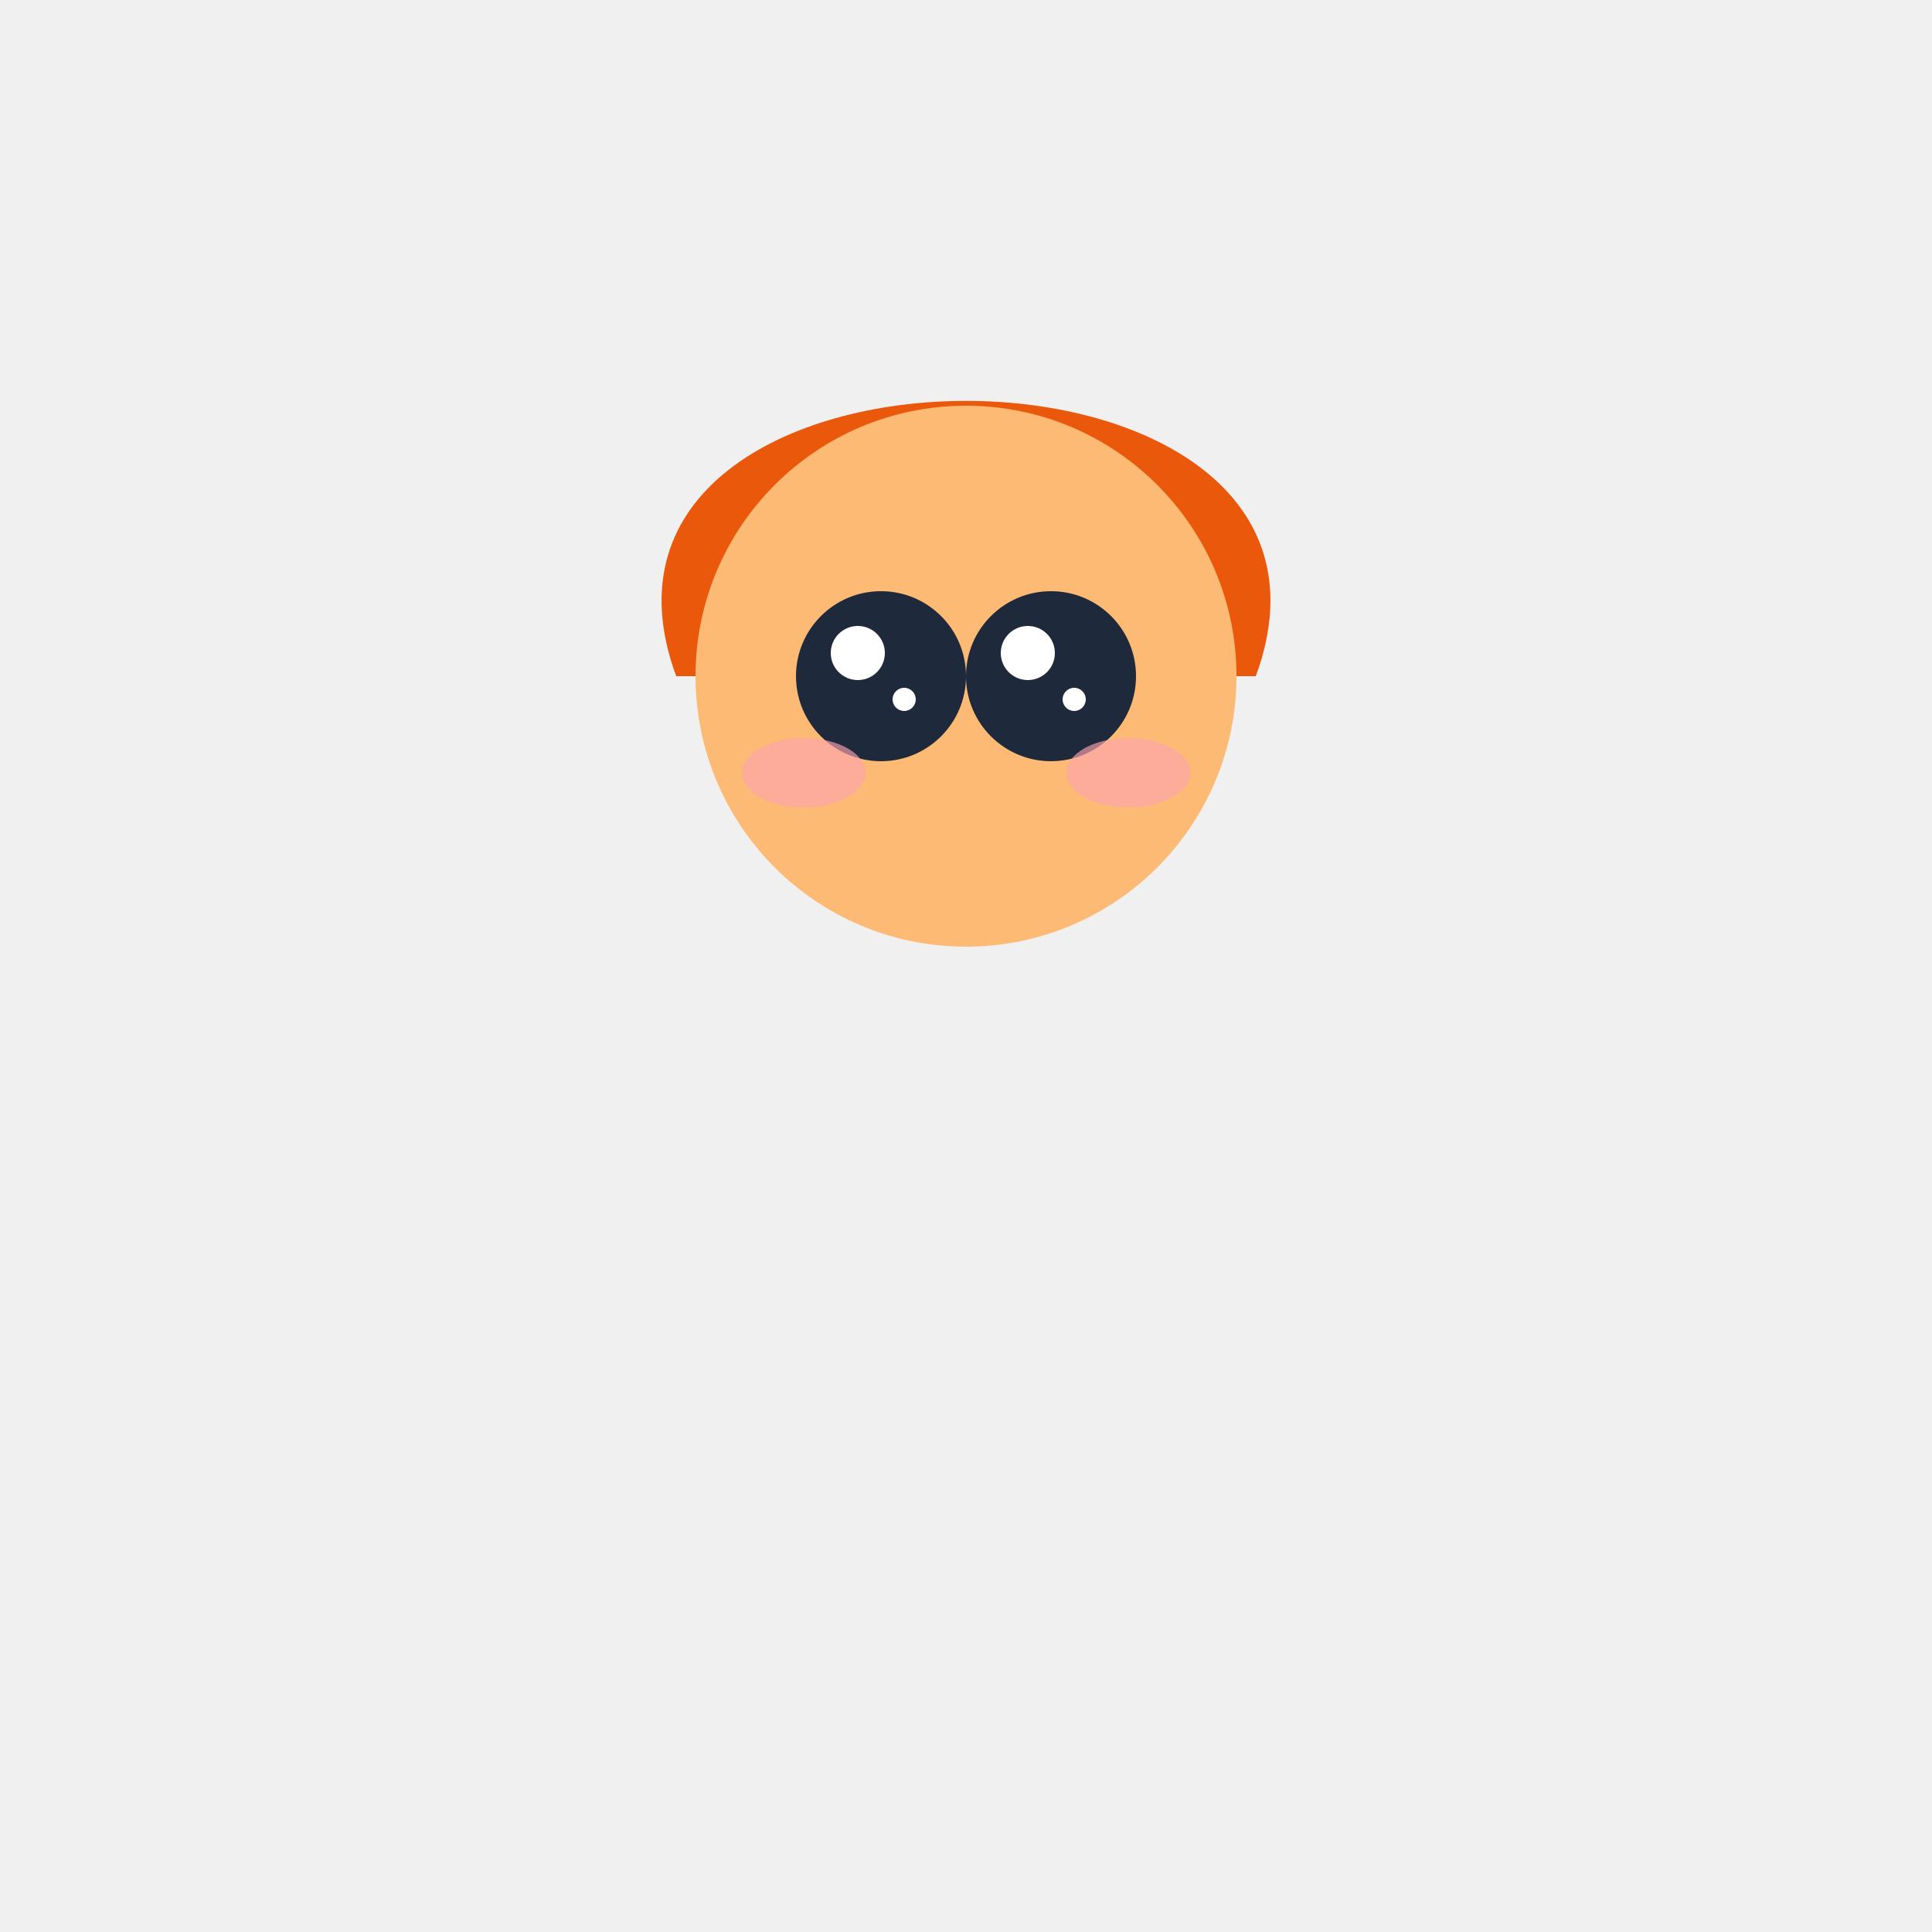
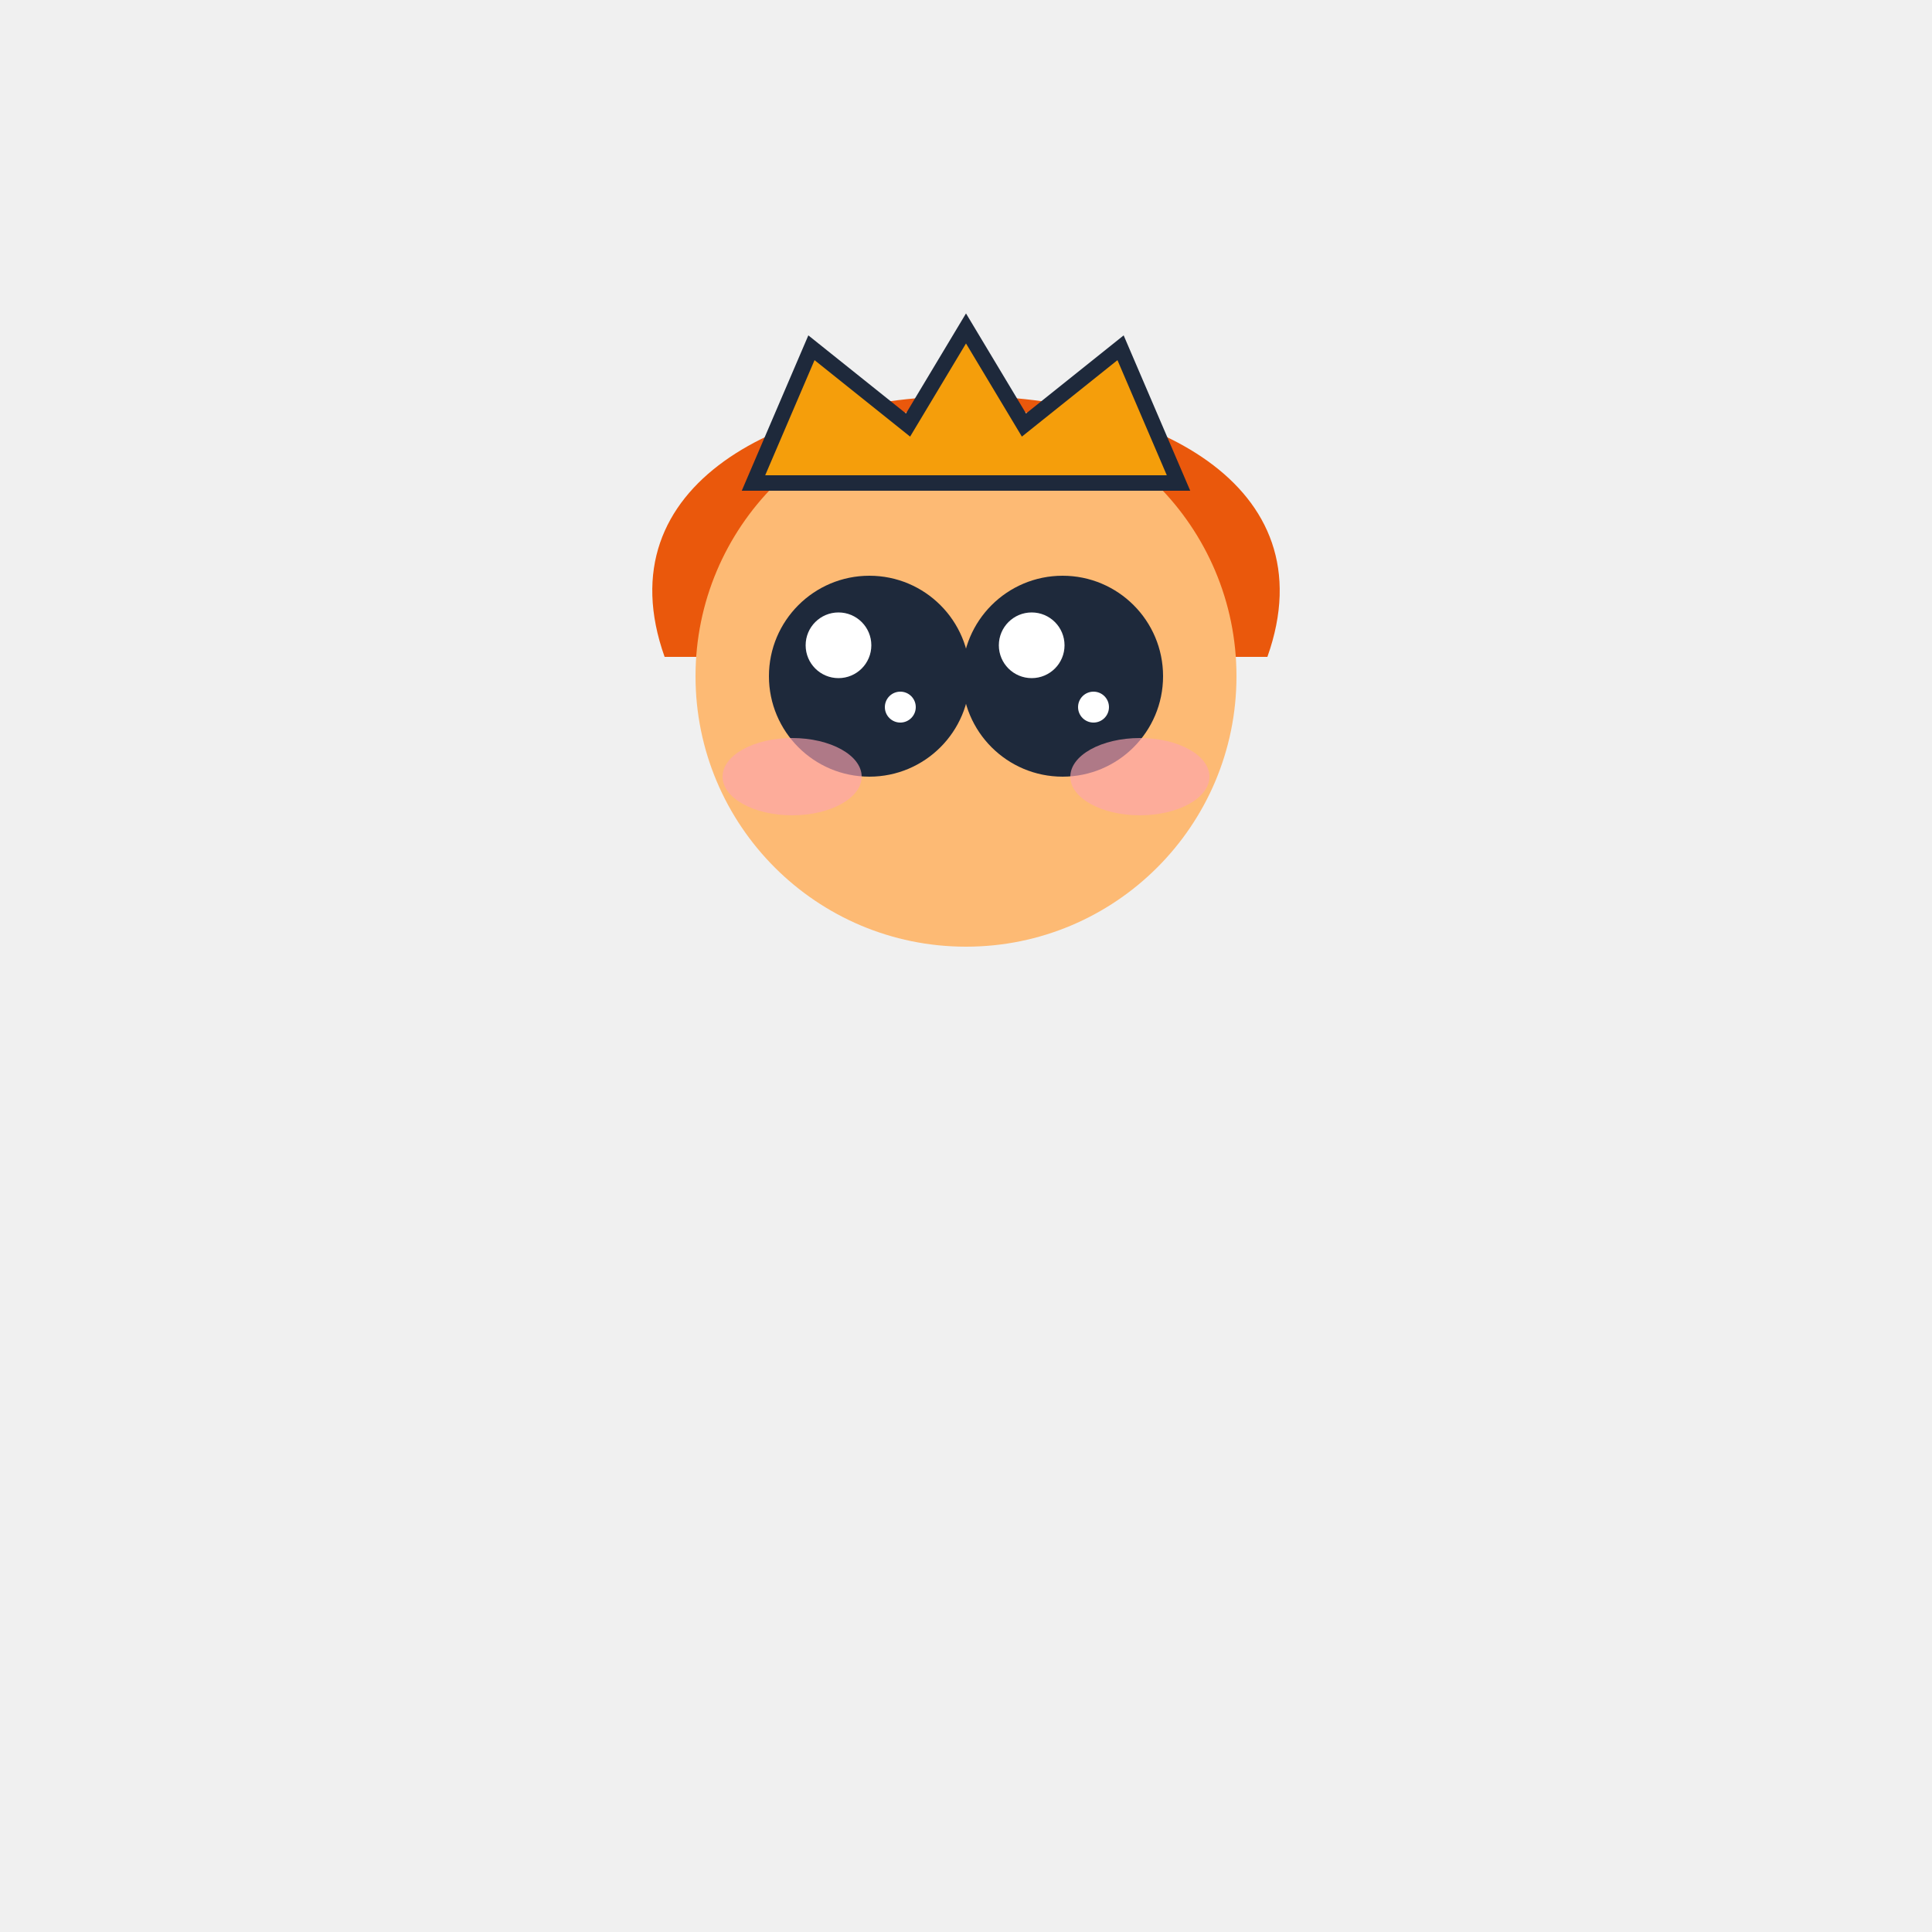
<svg xmlns="http://www.w3.org/2000/svg" viewBox="0 0 500 500">
-   <path d="M 175 175 C 140 80 360 80 325 175 Z" fill="#EA580C" />
-   <path d="M 225 130 L 235 110 L 250 120 L 265 110 L 275 130 Z" fill="#F59E0B" />
+   <path d="M 172 170 C 140 80, 360 80, 328 170 Z" fill="#EA580C" />
  <circle cx="250" cy="175" r="70" fill="#FDBA74" />
-   <circle cx="228" cy="175" r="22" fill="#1E293B" />
-   <circle cx="222" cy="169" r="7" fill="#FFFFFF" />
-   <circle cx="234" cy="181" r="3" fill="#FFFFFF" />
-   <circle cx="272" cy="175" r="22" fill="#1E293B" />
-   <circle cx="266" cy="169" r="7" fill="#FFFFFF" />
-   <circle cx="278" cy="181" r="3" fill="#FFFFFF" />
-   <ellipse cx="208" cy="200" rx="16" ry="9" fill="#FDA4AF" opacity="0.65" />
-   <ellipse cx="292" cy="200" rx="16" ry="9" fill="#FDA4AF" opacity="0.65" />
-   <path d="M238 205 Q250 217 L262 205" stroke="#1E293B" stroke-width="7" stroke-linecap="round" fill="none" />
+   <path d="M 195 125 L 210 90 L 235 110 L 250 85 L 265 110 L 290 90 L 305 125 Z" fill="#F59E0B" stroke="#1E293B" stroke-width="4" />
+   <circle cx="225" cy="175" r="26" fill="#1E293B" />
+   <circle cx="217" cy="167" r="8.5" fill="#FFFFFF" />
+   <circle cx="233" cy="183" r="4" fill="#FFFFFF" />
+   <circle cx="275" cy="175" r="26" fill="#1E293B" />
+   <circle cx="267" cy="167" r="8.5" fill="#FFFFFF" />
+   <circle cx="283" cy="183" r="4" fill="#FFFFFF" />
+   <ellipse cx="205" cy="201" rx="18" ry="10" fill="#FDA4AF" opacity="0.65" />
+   <ellipse cx="295" cy="201" rx="18" ry="10" fill="#FDA4AF" opacity="0.65" />
+   <path d="M238 207 Q250 219 L262 207" stroke="#1E293B" stroke-width="6.5" stroke-linecap="round" fill="none" />
</svg>
